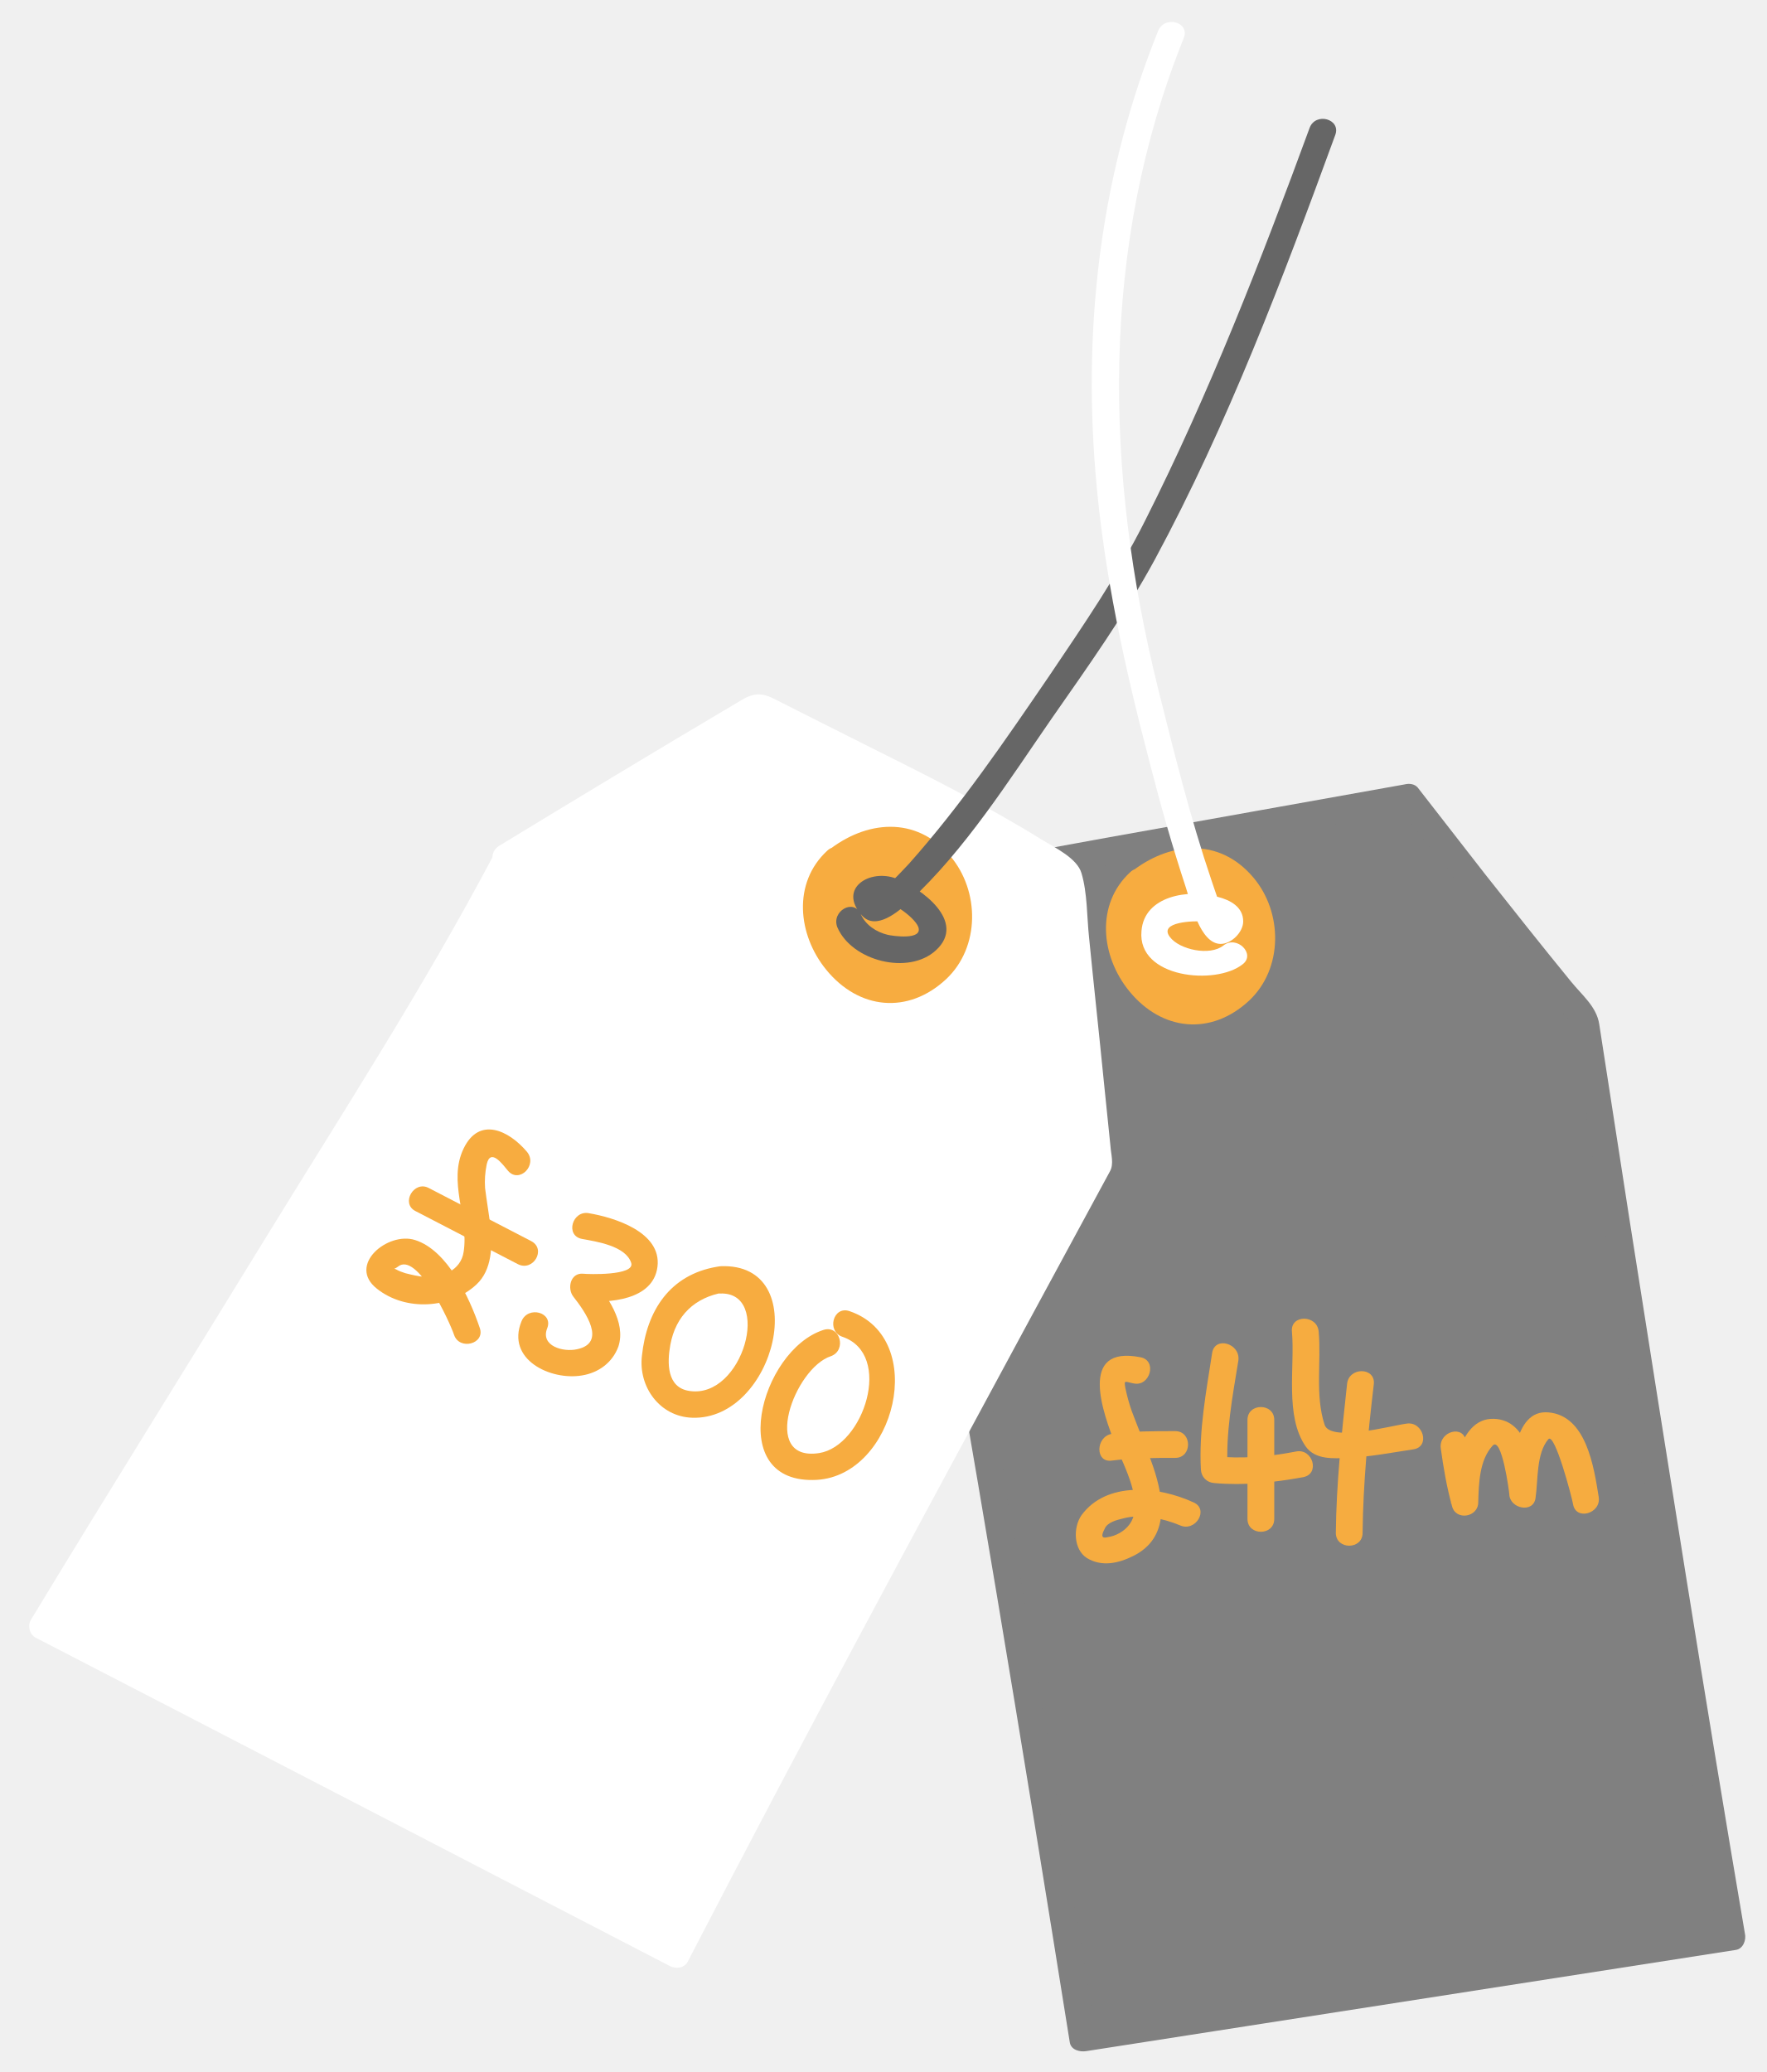
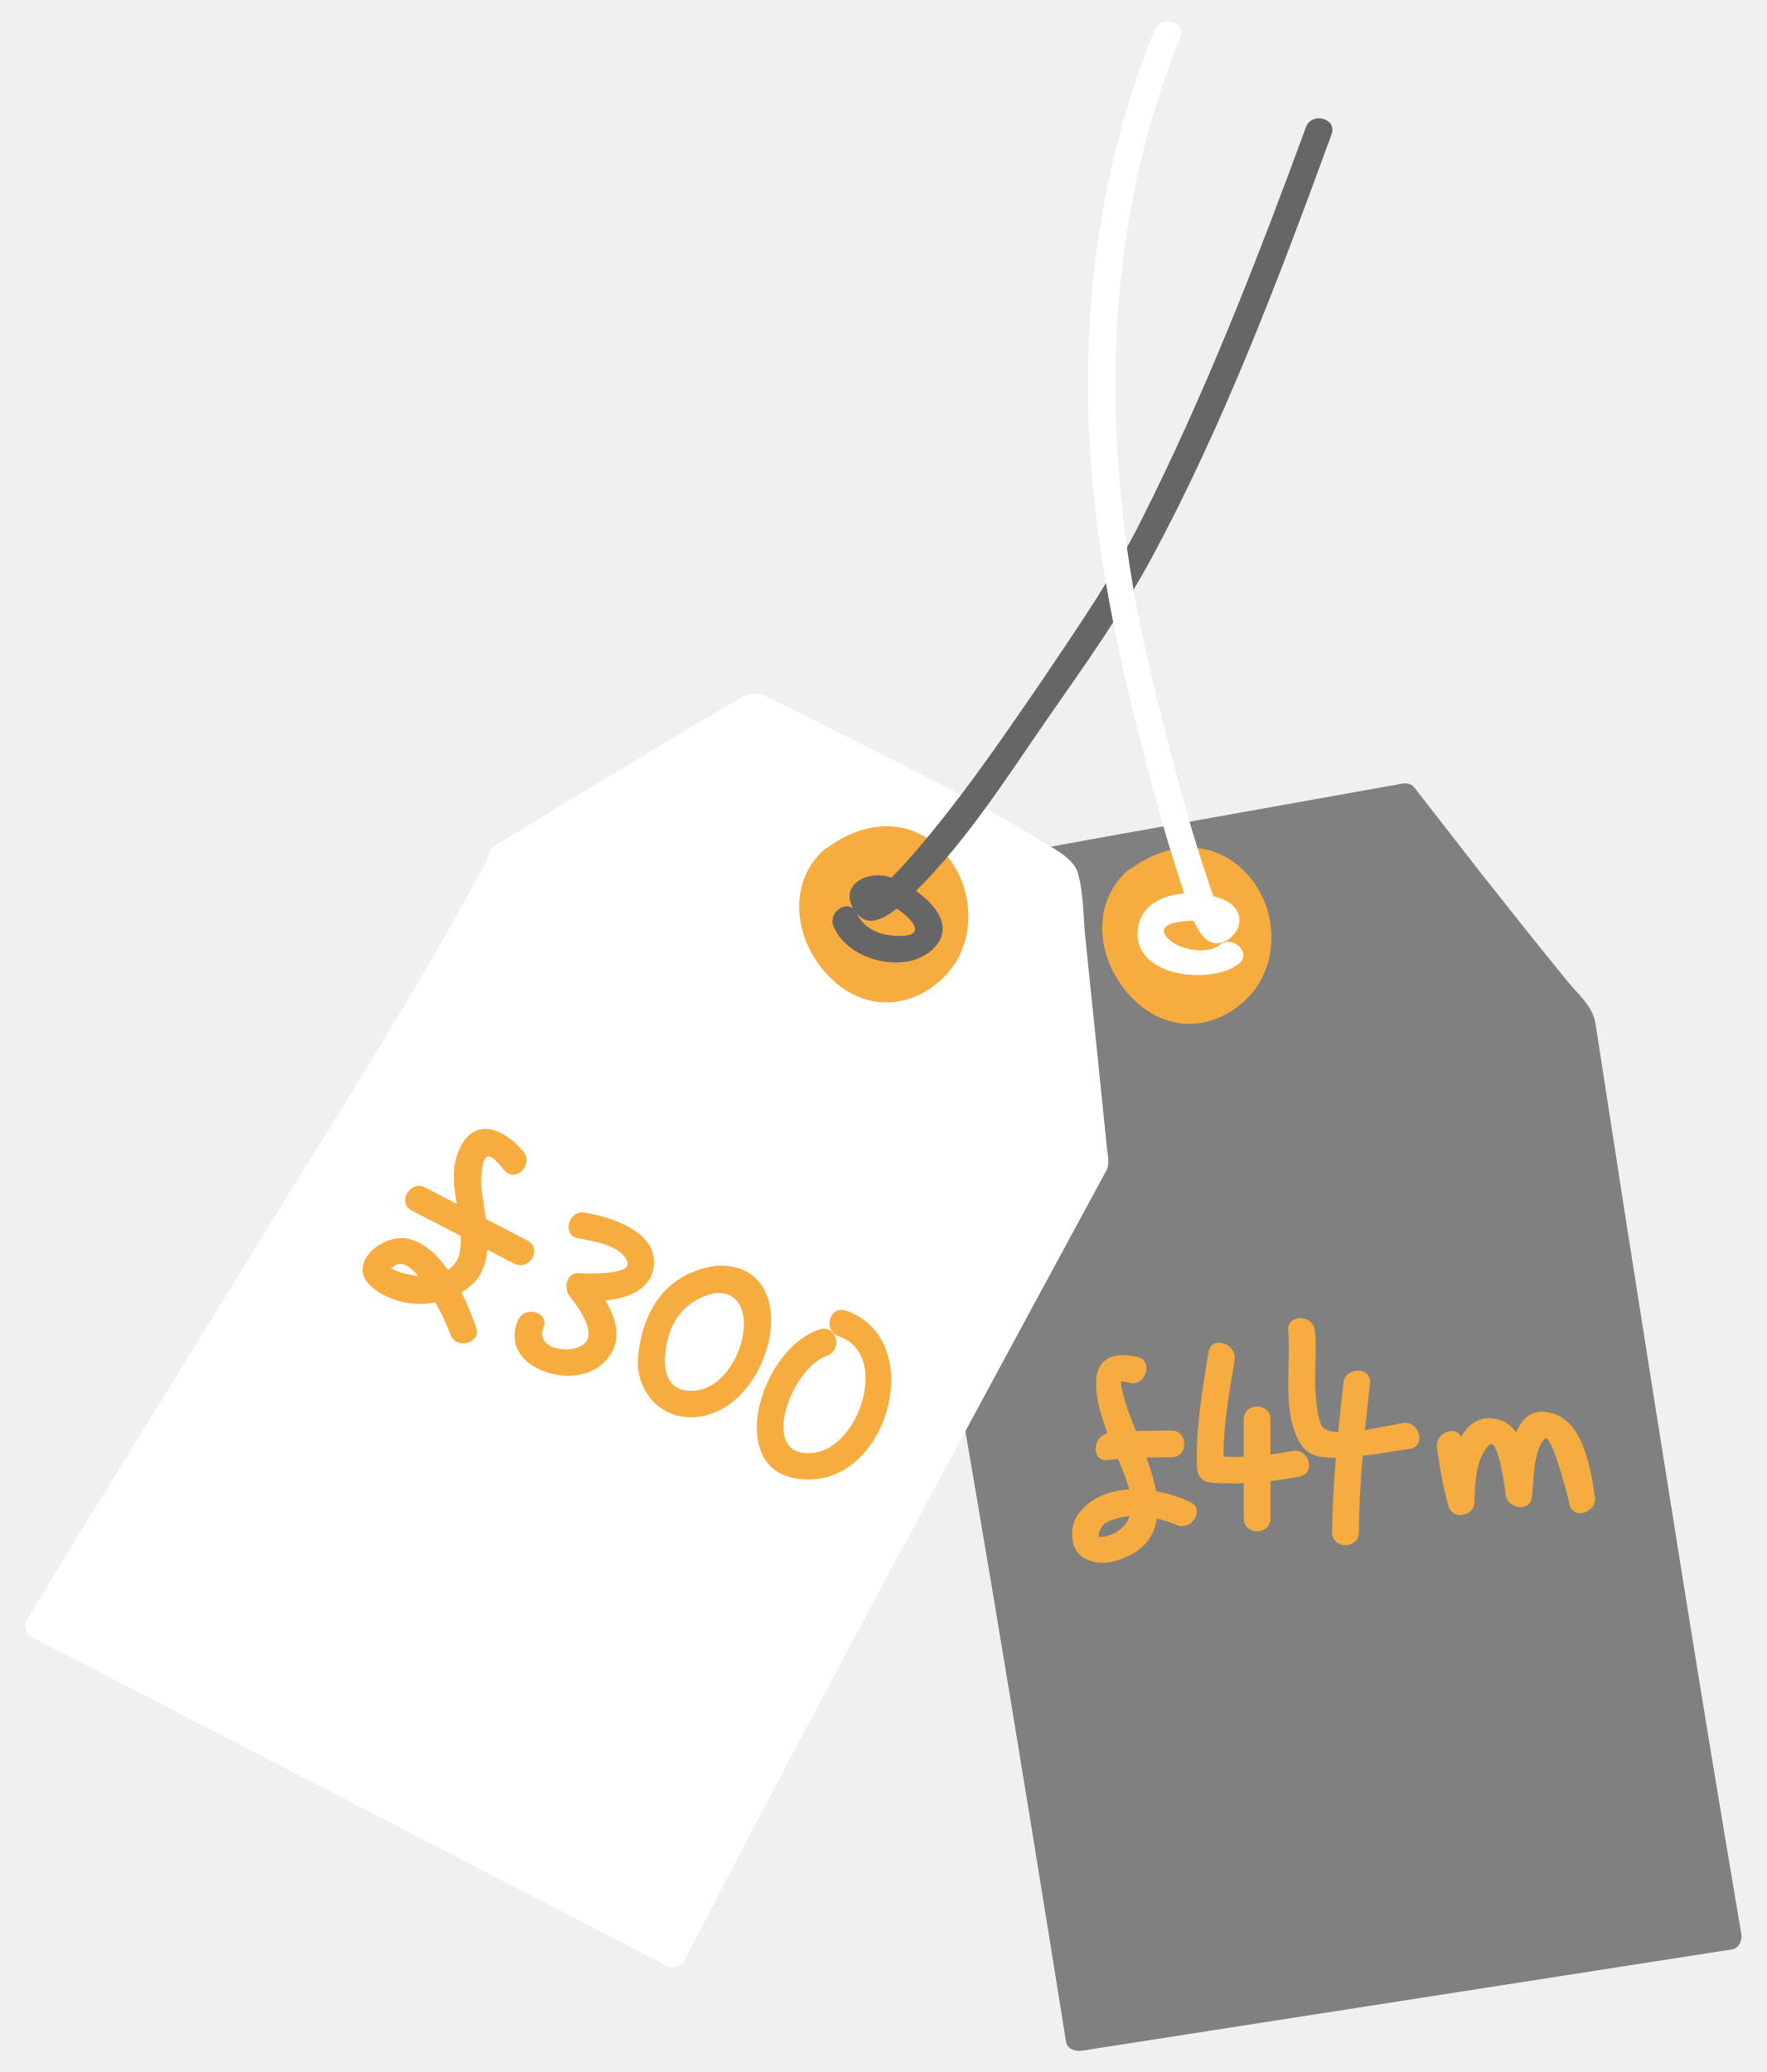
- <svg xmlns="http://www.w3.org/2000/svg" version="1.1" id="Layer_1" x="0px" y="0px" width="330px" height="387px" viewBox="134.6 92.1 330 387" enable-background="new 134.6 92.1 330 387" xml:space="preserve">
+ <svg xmlns="http://www.w3.org/2000/svg" version="1.1" id="Layer_1" x="0px" y="0px" viewBox="0 0 330 387" enable-background="new 0 0 330 387" xml:space="preserve">
  <g>
    <g>
-       <path fill="#808080" d="M308.3,305.3c0,0,9.7-26,19.8-51.8l69.5-12.5c0,0,27.1,35,33,41.4c0,0,16.4,106.3,27.5,171.7L336.7,473    c-12-75.1-17.3-107.6-28.1-167.1" />
+       <path fill="#808080" d="M173,213.1c0,0,9.7-26,19.8-51.8l69.5-12.5c0,0,27.1,35,33,41.4c0,0,16.4,106.3,27.5,171.7l-121.4,18.9    c-12-75.1-17.3-107.6-28.1-167.1" />
      <g>
-         <path fill="#808080" d="M310.7,306c6.5-17.3,13.1-34.6,19.8-51.8c-0.6,0.6-1.2,1.2-1.7,1.7c23.2-4.2,46.3-8.3,69.5-12.5     c-0.8-0.2-1.6-0.4-2.4-0.6c8.3,10.7,16.7,21.4,25.2,32c2,2.5,4.1,5,6.2,7.5c0.7,0.8,1.2,2.3,1,0.8c0,0.3,0.1,0.6,0.1,0.9     c0.6,3.9,1.2,7.8,1.8,11.7c6.3,40.7,12.7,81.5,19.4,122.2c2,12.3,4,24.5,6.1,36.8c0.6-1,1.2-2.1,1.7-3.1     c-40.4,6.3-80.9,12.6-121.3,18.9c1,0.6,2.1,1.2,3.1,1.7c-8.9-55.8-18-111.5-28.1-167.1c-0.6-3.2-5.4-1.8-4.8,1.3     c10,55.6,19.2,111.3,28.1,167.1c0.2,1.5,1.9,1.9,3.1,1.7c40.4-6.3,80.9-12.6,121.3-18.9c1.4-0.2,2-1.9,1.7-3.1     C453,409.1,446,364.7,439,320.2c-1.9-12.3-3.8-24.5-5.7-36.8c-0.5-3.3-3.2-5.4-5.3-8c-5.4-6.6-10.7-13.3-16-20     c-4.2-5.4-8.4-10.8-12.6-16.2c-0.6-0.7-1.6-0.8-2.4-0.6c-18.6,3.3-37.3,6.7-55.9,10c-3.8,0.7-7.6,1.4-11.5,2.1     c-4.8,0.9-5,5.1-6.7,9.5c-5.8,14.8-11.4,29.6-17,44.4C304.7,307.7,309.6,309,310.7,306L310.7,306z" />
+         <path fill="#808080" d="M175.4,213.8c6.5-17.3,13.1-34.6,19.8-51.8c-0.6,0.6-1.2,1.2-1.7,1.7c23.2-4.2,46.3-8.3,69.5-12.5     c-0.8-0.2-1.6-0.4-2.4-0.6c8.3,10.7,16.7,21.4,25.2,32c2,2.5,4.1,5,6.2,7.5c0.7,0.8,1.2,2.3,1,0.8c0,0.3,0.1,0.6,0.1,0.9     c0.6,3.9,1.2,7.8,1.8,11.7c6.3,40.7,12.7,81.5,19.4,122.2c2,12.3,4,24.5,6.1,36.8c0.6-1,1.2-2.1,1.7-3.1     c-40.4,6.3-80.9,12.6-121.3,18.9c1,0.6,2.1,1.2,3.1,1.7c-8.9-55.8-18-111.5-28.1-167.1c-0.6-3.2-5.4-1.8-4.8,1.3     c10,55.6,19.2,111.3,28.1,167.1c0.2,1.5,1.9,1.9,3.1,1.7c40.4-6.3,80.9-12.6,121.3-18.9c1.4-0.2,2-1.9,1.7-3.1     c-7.5-44.1-14.5-88.5-21.5-133c-1.9-12.3-3.8-24.5-5.7-36.8c-0.5-3.3-3.2-5.4-5.3-8c-5.4-6.6-10.7-13.3-16-20     c-4.2-5.4-8.4-10.8-12.6-16.2c-0.6-0.7-1.6-0.8-2.4-0.6c-18.6,3.3-37.3,6.7-55.9,10c-3.8,0.7-7.6,1.4-11.5,2.1     c-4.8,0.9-5,5.1-6.7,9.5c-5.8,14.8-11.4,29.6-17,44.4C169.4,215.5,174.3,216.8,175.4,213.8L175.4,213.8z" />
      </g>
    </g>
    <g>
-       <path fill="#FFFFFF" d="M229,252.3c0,0,23.4-14.4,47-28.3c0,0,57.4,27.9,58.1,32c0.6,4.1,4.7,44.9,5.7,53.5    c0,0-48.9,89.8-78.9,147.7l-118.4-61.3c12.7-20.8,74.3-119.7,86.5-142.8" />
+       <path fill="#FFFFFF" d="M93.7,160.1c0,0,23.4-14.4,47-28.3c0,0,57.4,27.9,58.1,32c0.6,4.1,4.7,44.9,5.7,53.5    c0,0-48.9,89.8-78.9,147.7L7.2,303.7C19.9,282.9,81.5,184,93.7,160.9" />
      <g>
-         <path fill="#FFFFFF" d="M230.2,254.5c15.6-9.6,31.3-19,47-28.3c-0.8,0-1.7,0-2.5,0c10.3,5,20.5,10.1,30.6,15.4     c6.8,3.5,13.5,7.1,20.1,11c1.9,1.1,3.9,2.3,5.6,3.7c0.5,0.4,0.9,1.3,0.6,0.4c0.2,0.7,0.2,1.8,0.3,2.6c1.8,16,3.3,32.1,5.1,48.2     c0.1,1.1-0.1,2,0.5,0.9c-0.1,0.3-0.3,0.5-0.4,0.8c-0.8,1.4-1.5,2.8-2.3,4.2c-3,5.5-6,11-8.9,16.5c-22.7,41.9-45.3,83.8-67.2,126     c1.1-0.3,2.3-0.6,3.4-0.9c-39.5-20.4-79-40.9-118.4-61.3c0,0,0,0,0,0c0.3,1.1,0.6,2.3,0.9,3.4c14.2-23.4,28.8-46.7,43.1-70     c14.7-24,30.2-47.9,43.4-72.8c1.5-2.8-2.8-5.4-4.3-2.5c-13,24.6-28.2,48.1-42.7,71.7c-14.5,23.7-29.3,47.3-43.7,71.1     c-0.7,1.1-0.3,2.8,0.9,3.4c39.5,20.4,79,40.9,118.4,61.3c0,0,0,0,0,0c1.2,0.6,2.8,0.4,3.4-0.9c20.8-40.2,42.3-80,63.8-119.8     c5-9.2,10-18.5,15-27.7c0.8-1.4,0.2-3.2,0.1-4.8c-0.4-3.9-0.8-7.8-1.2-11.7c-0.9-9.1-1.9-18.2-2.8-27.3     c-0.4-3.8-0.3-8.2-1.4-11.9c-0.8-2.8-5-4.8-7.3-6.2c-10.8-6.7-22.3-12.4-33.7-18.1c-4.6-2.3-9.3-4.7-13.9-7     c-3.3-1.6-5-3.2-8.5-1.1c-15.2,9-30.3,18.1-45.4,27.3C225,251.9,227.5,256.2,230.2,254.5L230.2,254.5z" />
+         <path fill="#FFFFFF" d="M94.9,162.3c15.6-9.6,31.3-19,47-28.3c-0.8,0-1.7,0-2.5,0c10.3,5,20.5,10.1,30.6,15.4     c6.8,3.5,13.5,7.1,20.1,11c1.9,1.1,3.9,2.3,5.6,3.7c0.5,0.4,0.9,1.3,0.6,0.4c0.2,0.7,0.2,1.8,0.3,2.6c1.8,16,3.3,32.1,5.1,48.2     c0.1,1.1-0.1,2,0.5,0.9c-0.1,0.3-0.3,0.5-0.4,0.8c-0.8,1.4-1.5,2.8-2.3,4.2c-3,5.5-6,11-8.9,16.5c-22.7,41.9-45.3,83.8-67.2,126     c1.1-0.3,2.3-0.6,3.4-0.9c-39.5-20.4-79-40.9-118.4-61.3l0,0c0.3,1.1,0.6,2.3,0.9,3.4c14.2-23.4,28.8-46.7,43.1-70     c14.7-24,30.2-47.9,43.4-72.8c1.5-2.8-2.8-5.4-4.3-2.5c-13,24.6-28.2,48.1-42.7,71.7C34.3,255,19.5,278.6,5.1,302.4     c-0.7,1.1-0.3,2.8,0.9,3.4c39.5,20.4,79,40.9,118.4,61.3l0,0c1.2,0.6,2.8,0.4,3.4-0.9c20.8-40.2,42.3-80,63.8-119.8     c5-9.2,10-18.5,15-27.7c0.8-1.4,0.2-3.2,0.1-4.8c-0.4-3.9-0.8-7.8-1.2-11.7c-0.9-9.1-1.9-18.2-2.8-27.3     c-0.4-3.8-0.3-8.2-1.4-11.9c-0.8-2.8-5-4.8-7.3-6.2c-10.8-6.7-22.3-12.4-33.7-18.1c-4.6-2.3-9.3-4.7-13.9-7     c-3.3-1.6-5-3.2-8.5-1.1c-15.2,9-30.3,18.1-45.4,27.3C89.7,159.7,92.2,164,94.9,162.3L94.9,162.3z" />
      </g>
    </g>
    <g>
      <g>
        <g>
-           <path fill="#F7AC40" d="M233,307.2c-3.4-4-8.9-6.6-11.8-0.6c-3,6.2,1,12.9,0,19.3c-0.5,3.5-4.1,4.9-7.2,4.7      c-1.3-0.1-2.5-0.4-3.7-0.7c-0.6-0.2-1.2-0.4-1.7-0.7c-1-0.5-0.7,0.3,0.3-0.5c3.6-3,9.7,10.3,10.5,12.7c1,3,5.9,1.7,4.8-1.3      c-1.9-5.6-6-14.5-12.1-16.4c-5.1-1.6-12.7,4.7-7.1,9.1c5.4,4.3,13.8,3.7,18.6-0.8c2.9-2.7,3-7.2,2.6-10.9      c-0.3-2.4-0.7-4.7-1-7.1c-0.1-1.5,0-2.9,0.3-4.4c0.7-3.2,3,0,4,1.2C231.6,313.2,235.1,309.7,233,307.2L233,307.2z" />
+           <path fill="#F7AC40" d="M97.7,215c-3.4-4-8.9-6.6-11.8-0.6c-3,6.2,1,12.9,0,19.3c-0.5,3.5-4.1,4.9-7.2,4.7      c-1.3-0.1-2.5-0.4-3.7-0.7c-0.6-0.2-1.2-0.4-1.7-0.7c-1-0.5-0.7,0.3,0.3-0.5c3.6-3,9.7,10.3,10.5,12.7c1,3,5.9,1.7,4.8-1.3      c-1.9-5.6-6-14.5-12.1-16.4c-5.1-1.6-12.7,4.7-7.1,9.1c5.4,4.3,13.8,3.7,18.6-0.8c2.9-2.7,3-7.2,2.6-10.9      c-0.3-2.4-0.7-4.7-1-7.1c-0.1-1.5,0-2.9,0.3-4.4c0.7-3.2,3,0,4,1.2C96.3,221,99.8,217.5,97.7,215L97.7,215z" />
        </g>
      </g>
      <g>
        <g>
-           <path fill="#F7AC40" d="M212.2,318.3c6.4,3.3,12.7,6.6,19.1,9.9c2.9,1.5,5.4-2.8,2.5-4.3c-6.4-3.3-12.7-6.6-19.1-9.9      C211.9,312.5,209.4,316.9,212.2,318.3L212.2,318.3z" />
+           <path fill="#F7AC40" d="M76.9,226.1c6.4,3.3,12.7,6.6,19.1,9.9c2.9,1.5,5.4-2.8,2.5-4.3c-6.4-3.3-12.7-6.6-19.1-9.9      C76.6,220.3,74.1,224.7,76.9,226.1L76.9,226.1z" />
        </g>
      </g>
    </g>
    <g>
      <g>
-         <path fill="#F7AC40" d="M243.3,323.5c2.7,0.5,8.2,1.3,9.2,4.5c0.7,2.4-8.1,2.1-9,2c-2.4-0.2-3,2.8-1.8,4.3     c2.2,2.8,6.3,8.6,0.7,9.8c-2.6,0.6-6.9-0.6-5.6-3.9c1.2-3-3.6-4.3-4.8-1.3c-2.9,7.1,5.4,11.1,11.3,10.1c3.1-0.5,5.7-2.4,6.8-5.4     c1.5-4.6-2.2-9.5-4.8-12.8c-0.6,1.4-1.2,2.8-1.8,4.3c4.8,0.4,13.1-0.1,13.9-6.4c0.8-6.5-8.1-9.2-12.8-10     C241.5,318.1,240.1,322.9,243.3,323.5L243.3,323.5z" />
+         <path fill="#F7AC40" d="M108,231.3c2.7,0.5,8.2,1.3,9.2,4.5c0.7,2.4-8.1,2.1-9,2c-2.4-0.2-3,2.8-1.8,4.3c2.2,2.8,6.3,8.6,0.7,9.8     c-2.6,0.6-6.9-0.6-5.6-3.9c1.2-3-3.6-4.3-4.8-1.3c-2.9,7.1,5.4,11.1,11.3,10.1c3.1-0.5,5.7-2.4,6.8-5.4c1.5-4.6-2.2-9.5-4.8-12.8     c-0.6,1.4-1.2,2.8-1.8,4.3c4.8,0.4,13.1-0.1,13.9-6.4c0.8-6.5-8.1-9.2-12.8-10C106.2,225.9,104.8,230.7,108,231.3L108,231.3z" />
      </g>
    </g>
    <g>
      <g>
-         <path fill="#F7AC40" d="M269.1,333.7c9.8-0.4,4.3,19.7-5.7,18.2c-4.3-0.6-4.2-5.3-3.6-8.6c1-5.5,4.6-8.9,10-9.8     c3.2-0.5,1.8-5.4-1.3-4.8c-8.8,1.5-13.1,8.2-14,16.6c-0.7,5.8,3.3,11.4,9.4,11.6c15.5,0.5,22.7-29,5.3-28.3     C265.9,328.8,265.9,333.8,269.1,333.7z" />
+         <path fill="#F7AC40" d="M133.8,241.5c9.8-0.4,4.3,19.7-5.7,18.2c-4.3-0.6-4.2-5.3-3.6-8.6c1-5.5,4.6-8.9,10-9.8     c3.2-0.5,1.8-5.4-1.3-4.8c-8.8,1.5-13.1,8.2-14,16.6c-0.7,5.8,3.3,11.4,9.4,11.6c15.5,0.5,22.7-29,5.3-28.3     C130.6,236.6,130.6,241.6,133.8,241.5z" />
      </g>
    </g>
    <g>
      <g>
-         <path fill="#F7AC40" d="M288.4,340.5c-11.8,3.8-18.6,29-1.2,28c14.6-0.9,20.9-26.4,6.1-31.5c-3.1-1.1-4.4,3.8-1.3,4.8     c9.5,3.3,3.9,20.4-4.4,21.7c-11.1,1.7-4.6-15.9,2.2-18.1C292.8,344.3,291.5,339.5,288.4,340.5L288.4,340.5z" />
+         <path fill="#F7AC40" d="M153.1,248.3c-11.8,3.8-18.6,29-1.2,28c14.6-0.9,20.9-26.4,6.1-31.5c-3.1-1.1-4.4,3.8-1.3,4.8     c9.5,3.3,3.9,20.4-4.4,21.7c-11.1,1.7-4.6-15.9,2.2-18.1C157.5,252.1,156.2,247.3,153.1,248.3L153.1,248.3z" />
      </g>
    </g>
    <g>
-       <path fill="#F7AC40" d="M290.8,252.7c16.4-13.9,32.2,11.6,16.2,22.5C294.4,283.7,279.9,262,290.8,252.7z" />
+       <path fill="#F7AC40" d="M155.5,160.5c16.4-13.9,32.2,11.6,16.2,22.5C159.1,191.5,144.6,169.8,155.5,160.5z" />
      <g>
-         <path fill="#F7AC40" d="M292.6,254.5c5-4,10.9-4.5,15.4,0.3c4.1,4.3,4.1,11.3,0.4,15.8C298.7,282.4,282.7,263.6,292.6,254.5     c2.4-2.2-1.2-5.7-3.5-3.5c-6.5,6-5.5,15.7-0.2,22.2c6.1,7.5,15.3,8.4,22.4,1.8c6.4-6,6.3-16.5,0.8-23c-6.4-7.6-15.8-6.7-23-0.9     C286.5,253,290.1,256.5,292.6,254.5z" />
+         <path fill="#F7AC40" d="M157.3,162.3c5-4,10.9-4.5,15.4,0.3c4.1,4.3,4.1,11.3,0.4,15.8C163.4,190.2,147.4,171.4,157.3,162.3     c2.4-2.2-1.2-5.7-3.5-3.5c-6.5,6-5.5,15.7-0.2,22.2c6.1,7.5,15.3,8.4,22.4,1.8c6.4-6,6.3-16.5,0.8-23c-6.4-7.6-15.8-6.7-23-0.9     C151.2,160.8,154.8,164.3,157.3,162.3z" />
      </g>
    </g>
    <g>
-       <path fill="#F7AC40" d="M347.5,256.7c16.4-13.9,32.2,11.6,16.2,22.5C351.1,287.7,336.5,266,347.5,256.7z" />
+       <path fill="#F7AC40" d="M212.2,164.5c16.4-13.9,32.2,11.6,16.2,22.5C215.8,195.5,201.2,173.8,212.2,164.5z" />
      <g>
-         <path fill="#F7AC40" d="M349.2,258.5c5-4,10.9-4.5,15.4,0.3c4.1,4.3,4.1,11.3,0.4,15.8C355.4,286.4,339.4,267.6,349.2,258.5     c2.4-2.2-1.2-5.7-3.5-3.5c-6.5,6-5.5,15.7-0.2,22.2c6.1,7.5,15.3,8.4,22.4,1.8c6.4-6,6.3-16.5,0.8-23c-6.4-7.6-15.8-6.7-23-0.9     C343.2,257,346.8,260.5,349.2,258.5z" />
+         <path fill="#F7AC40" d="M213.9,166.3c5-4,10.9-4.5,15.4,0.3c4.1,4.3,4.1,11.3,0.4,15.8C220.1,194.2,204.1,175.4,213.9,166.3     c2.4-2.2-1.2-5.7-3.5-3.5c-6.5,6-5.5,15.7-0.2,22.2c6.1,7.5,15.3,8.4,22.4,1.8c6.4-6,6.3-16.5,0.8-23c-6.4-7.6-15.8-6.7-23-0.9     C207.9,164.8,211.5,168.3,213.9,166.3z" />
      </g>
    </g>
    <g>
      <g>
-         <path fill="#666666" d="M291,265.3c2.7,6.3,13.3,9,18.4,4.3c5.9-5.4-2.9-11.7-7.4-13.4c-4.9-1.9-11,1.8-6.4,6.9     c2.6,2.9,6.9-0.8,8.8-2.6c10.5-9.7,18.6-22.6,26.7-34.3c6.7-9.6,13.6-19.3,19.2-29.6c13.6-25.2,23.9-52.5,33.7-79.3     c1.1-3-3.7-4.3-4.8-1.3c-9.1,24.8-18.8,49.7-30.7,73.3c-5.1,10.2-11.5,19.5-17.9,29c-8.2,12-16.5,24.2-26.2,35.1     c-1.5,1.6-3,3.2-4.6,4.6c-0.5,0.5-1.1,0.8-1.7,1.2c-0.3,0.2,3.1,0.3,0.2,1.4c2.2-0.9,7.1,2.8,7.8,4.6c1,2.6-4.9,1.7-5.7,1.5     c-2.1-0.5-4.1-1.8-5-3.8C294.1,259.8,289.8,262.3,291,265.3L291,265.3z" />
+         <path fill="#666666" d="M155.7,173.1c2.7,6.3,13.3,9,18.4,4.3c5.9-5.4-2.9-11.7-7.4-13.4c-4.9-1.9-11,1.8-6.4,6.9     c2.6,2.9,6.9-0.8,8.8-2.6c10.5-9.7,18.6-22.6,26.7-34.3c6.7-9.6,13.6-19.3,19.2-29.6c13.6-25.2,23.9-52.5,33.7-79.3     c1.1-3-3.7-4.3-4.8-1.3c-9.1,24.8-18.8,49.7-30.7,73.3c-5.1,10.2-11.5,19.5-17.9,29c-8.2,12-16.5,24.2-26.2,35.1     c-1.5,1.6-3,3.2-4.6,4.6c-0.5,0.5-1.1,0.8-1.7,1.2c-0.3,0.2,3.1,0.3,0.2,1.4c2.2-0.9,7.1,2.8,7.8,4.6c1,2.6-4.9,1.7-5.7,1.5     c-2.1-0.5-4.1-1.8-5-3.8C158.8,167.6,154.5,170.1,155.7,173.1L155.7,173.1z" />
      </g>
    </g>
    <g>
      <g>
-         <path fill="#FFFFFF" d="M363.1,268.7c-2.5,2-8.2,0.8-10-1.6c-2.2-2.9,4.7-3,6-2.9c2.1,0.1,5.6,1.5,4.1-1.6c-1-1.9-1.6-4-2.3-6     c-4-11.8-7-23.9-10-35.9c-10-40.3-10.9-82.5,4.8-121.5c1.2-3-3.6-4.3-4.8-1.3c-10.6,26.3-14,54.2-11.7,82.4     c1.5,18.6,5.5,36.6,10.2,54.5c2,7.8,4.2,15.5,6.7,23.1c0.9,2.7,2.6,10.5,6.5,10.5c2,0,4.2-2.2,4.2-4.2c0-2.7-2.4-4-4.8-4.6     c-5.4-1.5-13.7-0.2-14.2,6.4c-0.8,8.8,13.9,10.2,18.9,6.2C369.2,270.3,365.6,266.7,363.1,268.7L363.1,268.7z" />
+         <path fill="#FFFFFF" d="M227.8,176.5c-2.5,2-8.2,0.8-10-1.6c-2.2-2.9,4.7-3,6-2.9c2.1,0.1,5.6,1.5,4.1-1.6c-1-1.9-1.6-4-2.3-6     c-4-11.8-7-23.9-10-35.9C205.6,88.2,204.7,46,220.4,7c1.2-3-3.6-4.3-4.8-1.3c-10.6,26.3-14,54.2-11.7,82.4     c1.5,18.6,5.5,36.6,10.2,54.5c2,7.8,4.2,15.5,6.7,23.1c0.9,2.7,2.6,10.5,6.5,10.5c2,0,4.2-2.2,4.2-4.2c0-2.7-2.4-4-4.8-4.6     c-5.4-1.5-13.7-0.2-14.2,6.4c-0.8,8.8,13.9,10.2,18.9,6.2C233.9,178.1,230.3,174.5,227.8,176.5L227.8,176.5z" />
      </g>
    </g>
  </g>
  <g>
    <g>
-       <path fill="#F6AC40" d="M342.3,364.9c3.9-0.5,7.9-0.5,11.8-0.5c3.2,0,3.2-5,0-5c-4,0-7.9,0-11.8,0.5    C339.2,360.4,339.1,365.4,342.3,364.9L342.3,364.9z" />
+       <path fill="#F6AC40" d="M207,272.7c3.9-0.5,7.9-0.5,11.8-0.5c3.2,0,3.2-5,0-5c-4,0-7.9,0-11.8,0.5    C203.9,268.2,203.8,273.2,207,272.7L207,272.7z" />
    </g>
  </g>
  <g>
    <g>
      <g>
-         <path fill="#F6AC40" d="M347.6,345.6c-11.7-2.3-7,10.4-4.6,16.5c1.5,3.8,5.5,10.9,2.5,14.8c-0.9,1.2-2.5,2.1-4,2.3     c-1.1,0.3-1.3-0.2-0.6-1.5c0.5-1.3,2.3-1.7,3.5-2c3.3-0.9,7.5,0,10.6,1.3c2.9,1.3,5.5-3,2.5-4.3c-6.5-3-16.2-4-20.9,2.4     c-1.6,2.3-1.5,6.4,1,8c2.8,1.7,5.9,1,8.7-0.4c6.8-3.4,5.7-10.7,3.7-16.6c-1.2-3.5-2.7-6.9-4-10.4c-0.5-1.4-0.9-2.9-1.2-4.3     c-0.3-1.7-0.1-1.2,1.6-0.9C349.4,351.1,350.8,346.2,347.6,345.6L347.6,345.6z" />
+         <path fill="#F6AC40" d="M212.3,253.4c-11.7-2.3-7,10.4-4.6,16.5c1.5,3.8,5.5,10.9,2.5,14.8c-0.9,1.2-2.5,2.1-4,2.3     c-1.1,0.3-1.3-0.2-0.6-1.5c0.5-1.3,2.3-1.7,3.5-2c3.3-0.9,7.5,0,10.6,1.3c2.9,1.3,5.5-3,2.5-4.3c-6.5-3-16.2-4-20.9,2.4     c-1.6,2.3-1.5,6.4,1,8c2.8,1.7,5.9,1,8.7-0.4c6.8-3.4,5.7-10.7,3.7-16.6c-1.2-3.5-2.7-6.9-4-10.4c-0.5-1.4-0.9-2.9-1.2-4.3     c-0.3-1.7-0.1-1.2,1.6-0.9C214.1,258.9,215.5,254,212.3,253.4L212.3,253.4z" />
      </g>
    </g>
    <g>
      <g>
-         <path fill="#F6AC40" d="M361,344.8c-1.1,7.2-2.5,14.4-2.1,21.8c0.1,1.4,1.1,2.4,2.5,2.5c5.6,0.5,11.1-0.1,16.6-1.1     c3.2-0.6,1.8-5.4-1.3-4.8c-5.1,1-10.1,1.4-15.3,0.9c0.8,0.8,1.7,1.7,2.5,2.5c-0.4-6.9,0.9-13.6,2-20.4     C366.3,343,361.5,341.6,361,344.8L361,344.8z" />
+         <path fill="#F6AC40" d="M225.7,252.6c-1.1,7.2-2.5,14.4-2.1,21.8c0.1,1.4,1.1,2.4,2.5,2.5c5.6,0.5,11.1-0.1,16.6-1.1     c3.2-0.6,1.8-5.4-1.3-4.8c-5.1,1-10.1,1.4-15.3,0.9c0.8,0.8,1.7,1.7,2.5,2.5c-0.4-6.9,0.9-13.6,2-20.4     C231,250.8,226.2,249.4,225.7,252.6L225.7,252.6z" />
      </g>
    </g>
    <g>
      <g>
-         <path fill="#F6AC40" d="M367.6,357.3c0,6.2,0,12.4,0,18.5c0,3.2,5,3.2,5,0c0-6.2,0-12.4,0-18.5     C372.6,354.1,367.6,354.1,367.6,357.3L367.6,357.3z" />
+         <path fill="#F6AC40" d="M232.3,265.1c0,6.2,0,12.4,0,18.5c0,3.2,5,3.2,5,0c0-6.2,0-12.4,0-18.5     C237.3,261.9,232.3,261.9,232.3,265.1L232.3,265.1z" />
      </g>
    </g>
    <g>
      <g>
-         <path fill="#F6AC40" d="M375.9,340.8c0.6,6.5-1.4,15.8,2.6,21.5c1.8,2.5,5.2,2.2,7.9,2.1c4.1-0.2,8.2-1,12.2-1.6     c3.2-0.5,1.8-5.3-1.3-4.8c-3,0.4-14.2,3.5-15.3,0.2c-1.8-5.5-0.6-11.7-1.1-17.4C380.6,337.6,375.6,337.6,375.9,340.8L375.9,340.8     z" />
+         <path fill="#F6AC40" d="M240.6,248.6c0.6,6.5-1.4,15.8,2.6,21.5c1.8,2.5,5.2,2.2,7.9,2.1c4.1-0.2,8.2-1,12.2-1.6     c3.2-0.5,1.8-5.3-1.3-4.8c-3,0.4-14.2,3.5-15.3,0.2c-1.8-5.5-0.6-11.7-1.1-17.4C245.3,245.4,240.3,245.4,240.6,248.6L240.6,248.6     z" />
      </g>
    </g>
    <g>
      <g>
-         <path fill="#F6AC40" d="M386.2,350.6c-1,9.2-2,18.5-2.1,27.8c0,3.2,5,3.2,5,0c0.1-9.3,1-18.5,2.1-27.8     C391.5,347.4,386.5,347.4,386.2,350.6L386.2,350.6z" />
+         <path fill="#F6AC40" d="M250.9,258.4c-1,9.2-2,18.5-2.1,27.8c0,3.2,5,3.2,5,0c0.1-9.3,1-18.5,2.1-27.8     C256.2,255.2,251.2,255.2,250.9,258.4L250.9,258.4z" />
      </g>
    </g>
    <g>
      <g>
-         <path fill="#F6AC40" d="M403.7,362.6c0.5,3.6,1.1,7.2,2.1,10.8c0.7,2.8,4.9,2.1,4.9-0.7c0.1-3.5,0.2-7.9,2.7-10.6     c1.7-1.8,3.1,8.7,3.1,9.1c0.1,2.7,4.5,3.6,4.9,0.7c0.5-3.3,0.1-8.3,2.4-11c1.2-1.3,4.4,10.9,4.6,12.1c0.5,3.2,5.3,1.8,4.8-1.3     c-0.9-5.6-2.3-15.2-9.4-15.8c-6.7-0.6-6.7,10.7-7.3,14.8c1.6,0.2,3.3,0.4,4.9,0.7c-0.3-5-1.1-14.1-7.8-14.3     c-6.9-0.2-7.9,11.3-8,15.8c1.6-0.2,3.3-0.4,4.9-0.7c-0.9-3.6-1.5-7.2-2.1-10.8C408.1,358.1,403.3,359.4,403.7,362.6L403.7,362.6z     " />
+         <path fill="#F6AC40" d="M268.4,270.4c0.5,3.6,1.1,7.2,2.1,10.8c0.7,2.8,4.9,2.1,4.9-0.7c0.1-3.5,0.2-7.9,2.7-10.6     c1.7-1.8,3.1,8.7,3.1,9.1c0.1,2.7,4.5,3.6,4.9,0.7c0.5-3.3,0.1-8.3,2.4-11c1.2-1.3,4.4,10.9,4.6,12.1c0.5,3.2,5.3,1.8,4.8-1.3     c-0.9-5.6-2.3-15.2-9.4-15.8c-6.7-0.6-6.7,10.7-7.3,14.8c1.6,0.2,3.3,0.4,4.9,0.7c-0.3-5-1.1-14.1-7.8-14.3     c-6.9-0.2-7.9,11.3-8,15.8c1.6-0.2,3.3-0.4,4.9-0.7c-0.9-3.6-1.5-7.2-2.1-10.8C272.8,265.9,268,267.2,268.4,270.4L268.4,270.4z" />
      </g>
    </g>
  </g>
</svg>
